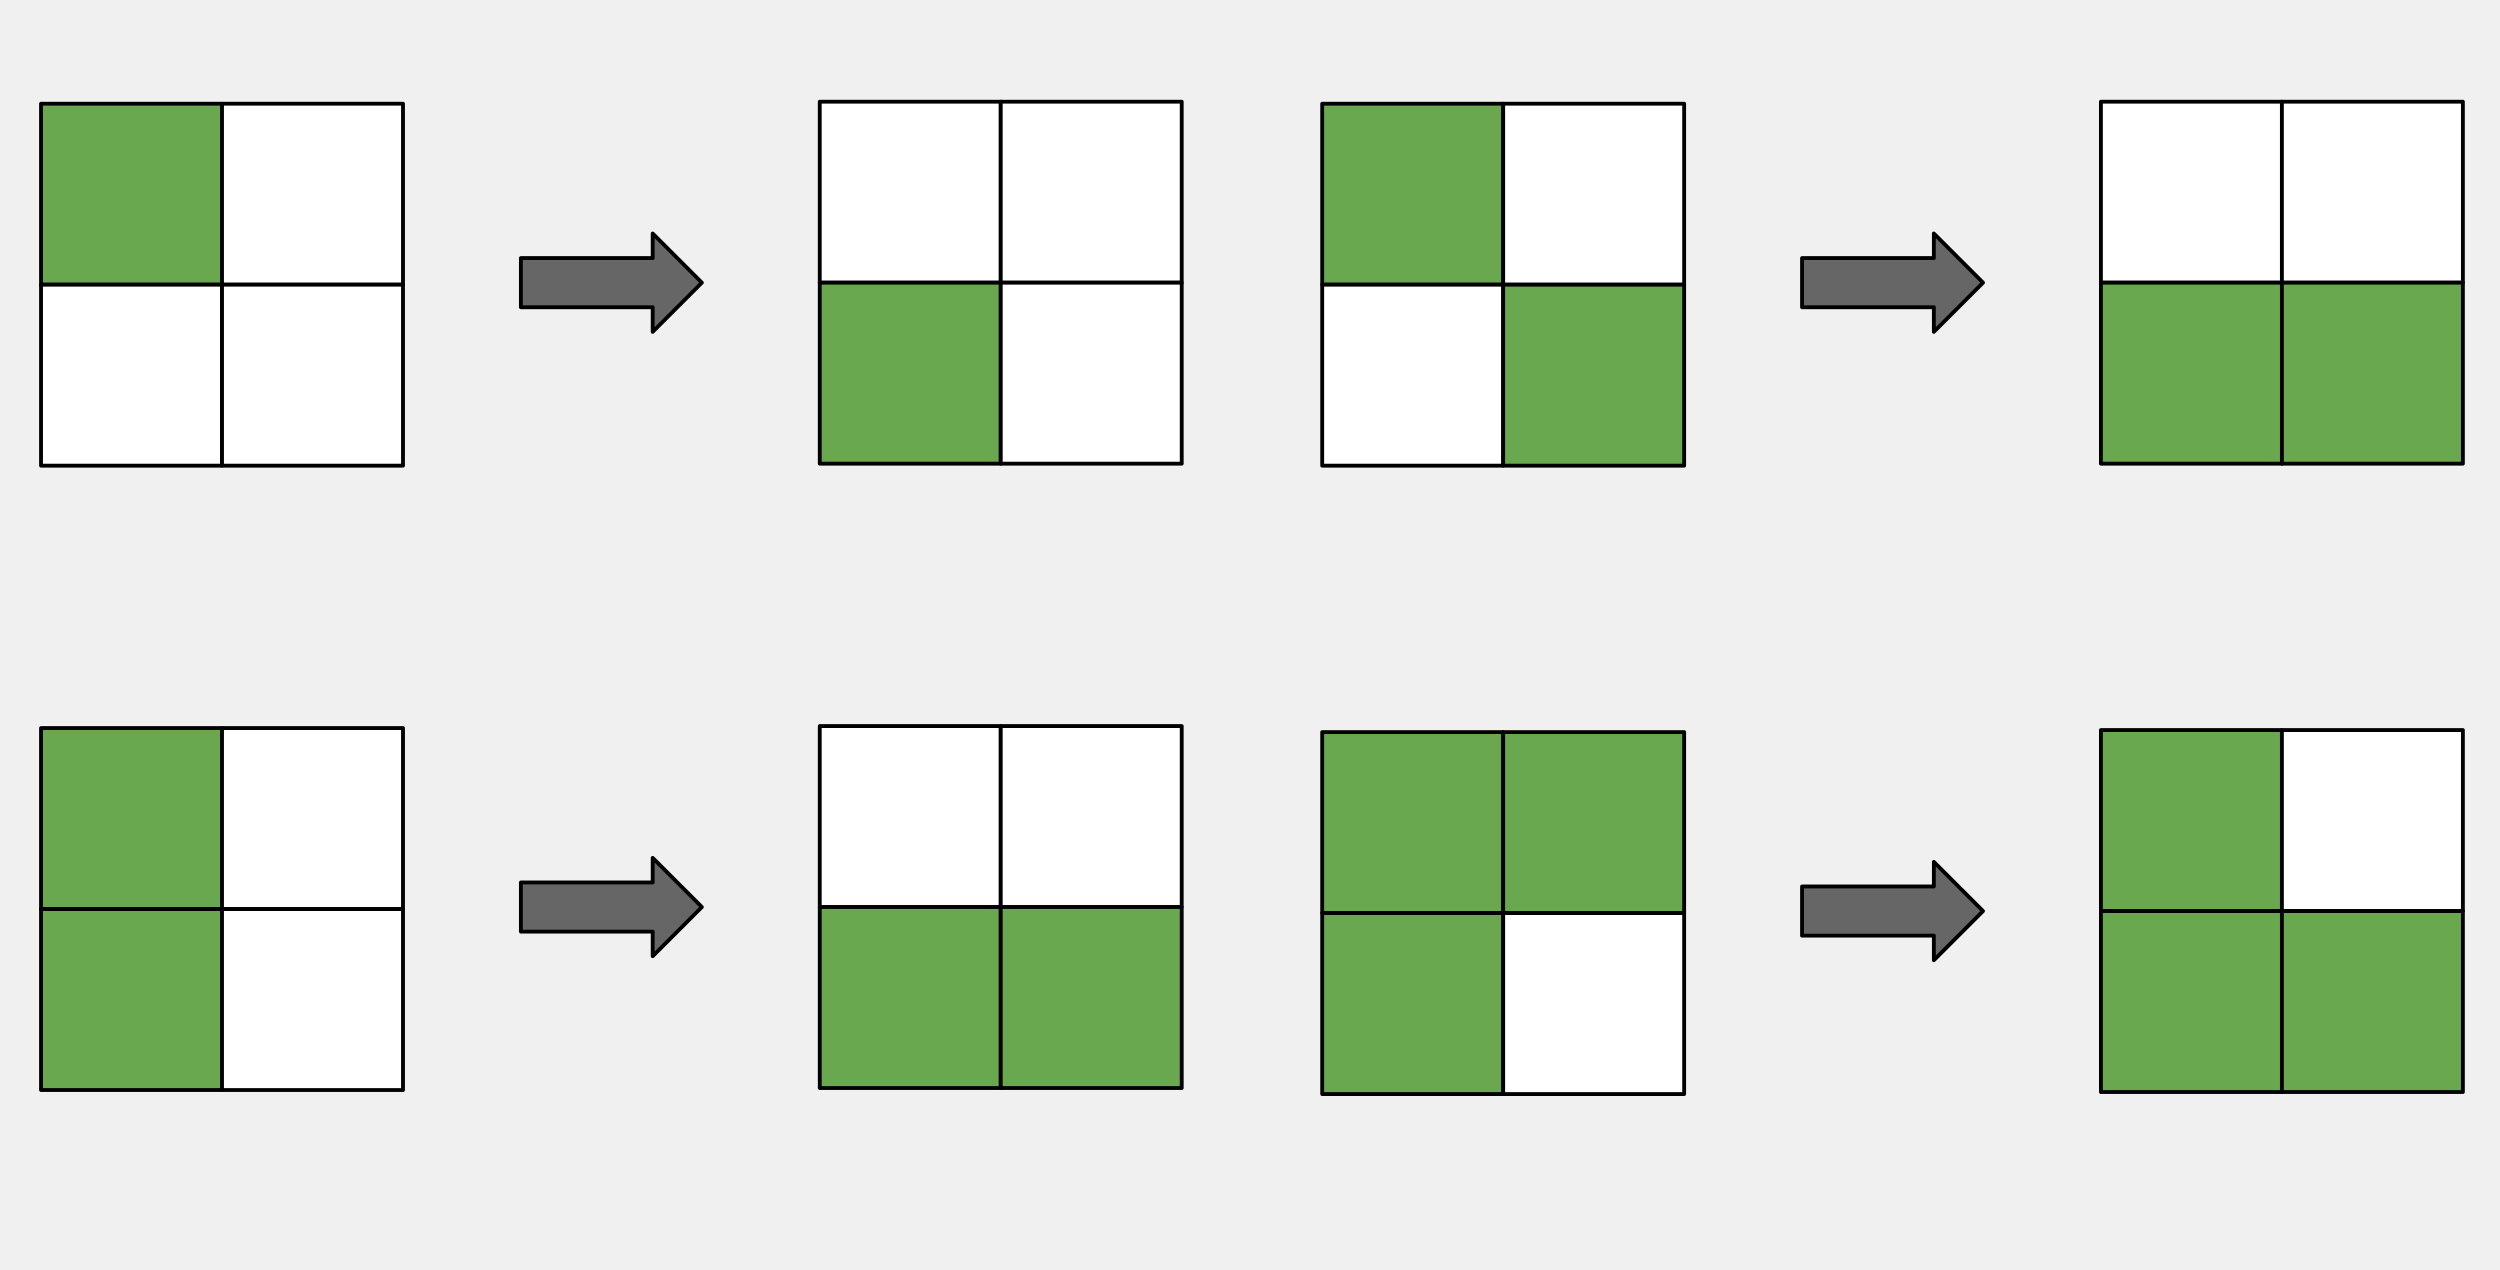
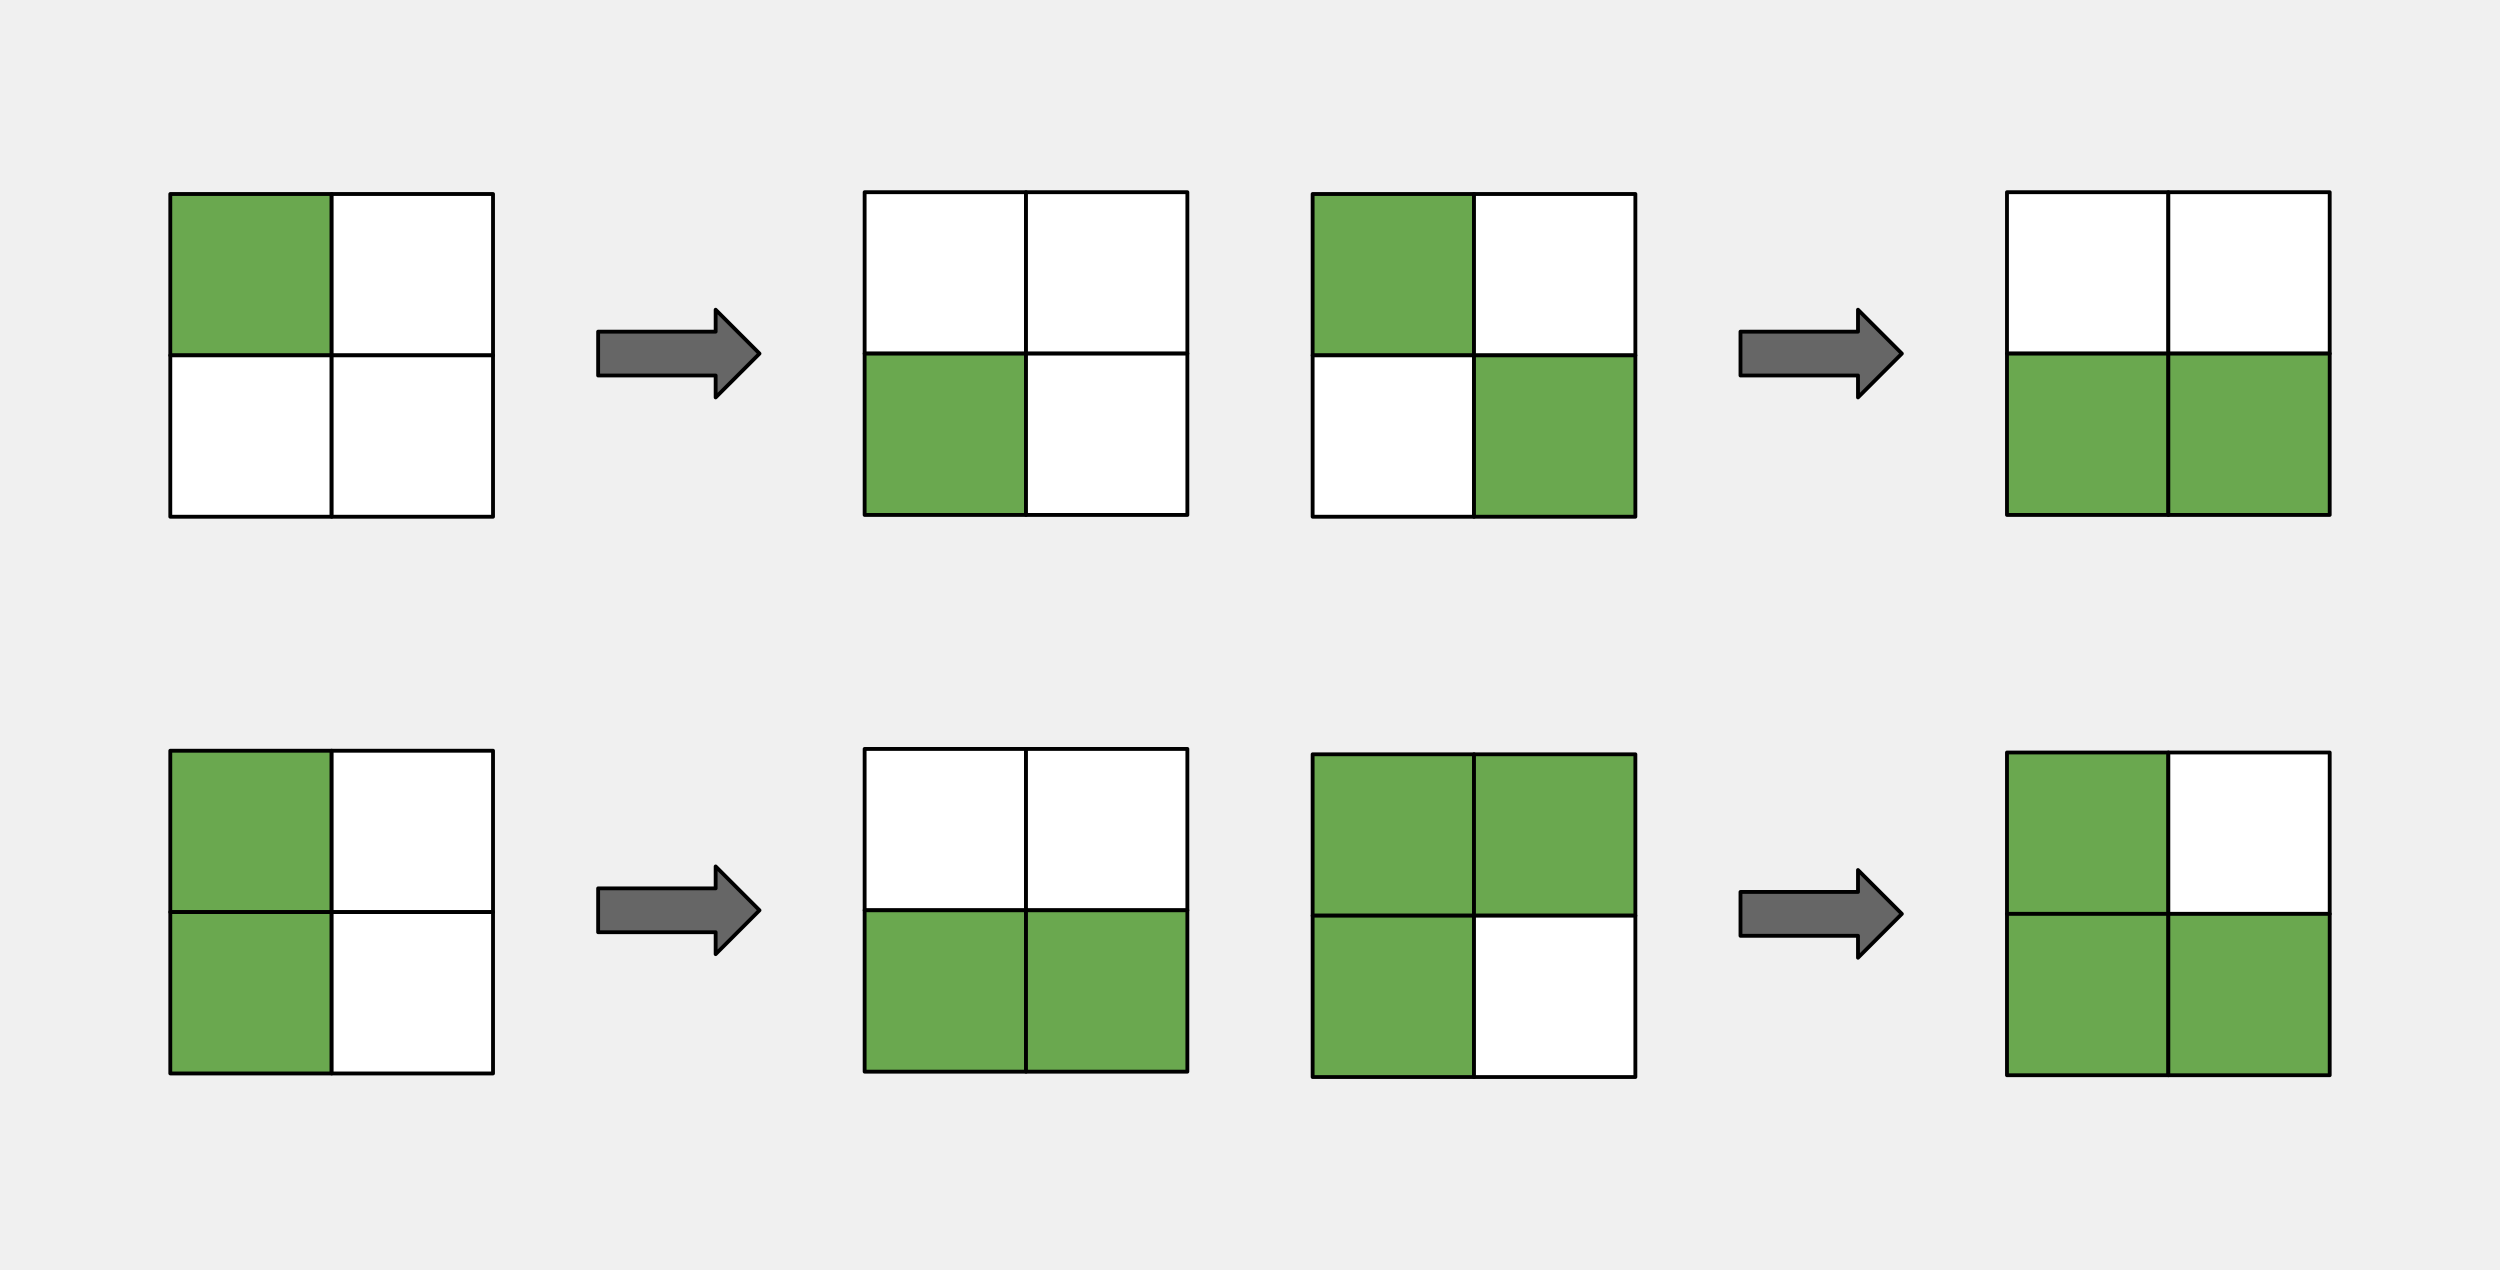
<svg xmlns="http://www.w3.org/2000/svg" version="1.1" viewBox="0.0 0.0 650.0 330.0" fill="none" stroke="none" stroke-linecap="square" stroke-miterlimit="10">
  <clipPath id="p.0">
    <path d="m0 0l650.0 0l0 330.0l-650.0 0l0 -330.0z" clip-rule="nonzero" />
  </clipPath>
  <g clip-path="url(#p.0)">
    <path fill="#000000" fill-opacity="0.0" d="m0 0l650.0 0l0 330.0l-650.0 0z" fill-rule="evenodd" />
-     <path fill="#6aa84f" d="m10.669 26.963l47.055 0l0 47.055l-47.055 0z" fill-rule="evenodd" />
-     <path stroke="#000000" stroke-width="1.0" stroke-linejoin="round" stroke-linecap="butt" d="m10.669 26.963l47.055 0l0 47.055l-47.055 0z" fill-rule="evenodd" />
-     <path fill="#ffffff" d="m57.724 26.963l47.055 0l0 47.055l-47.055 0z" fill-rule="evenodd" />
-     <path stroke="#000000" stroke-width="1.0" stroke-linejoin="round" stroke-linecap="butt" d="m57.724 26.963l47.055 0l0 47.055l-47.055 0z" fill-rule="evenodd" />
-     <path fill="#ffffff" d="m10.669 74.018l47.055 0l0 47.055l-47.055 0z" fill-rule="evenodd" />
-     <path stroke="#000000" stroke-width="1.0" stroke-linejoin="round" stroke-linecap="butt" d="m10.669 74.018l47.055 0l0 47.055l-47.055 0z" fill-rule="evenodd" />
-     <path fill="#ffffff" d="m57.724 74.018l47.055 0l0 47.055l-47.055 0z" fill-rule="evenodd" />
-     <path stroke="#000000" stroke-width="1.0" stroke-linejoin="round" stroke-linecap="butt" d="m57.724 74.018l47.055 0l0 47.055l-47.055 0z" fill-rule="evenodd" />
-     <path fill="#ffffff" d="m213.136 26.441l47.055 0l0 47.055l-47.055 0z" fill-rule="evenodd" />
-     <path stroke="#000000" stroke-width="1.0" stroke-linejoin="round" stroke-linecap="butt" d="m213.136 26.441l47.055 0l0 47.055l-47.055 0z" fill-rule="evenodd" />
-     <path fill="#ffffff" d="m260.192 26.441l47.055 0l0 47.055l-47.055 0z" fill-rule="evenodd" />
-     <path stroke="#000000" stroke-width="1.0" stroke-linejoin="round" stroke-linecap="butt" d="m260.192 26.441l47.055 0l0 47.055l-47.055 0z" fill-rule="evenodd" />
-     <path fill="#6aa84f" d="m213.136 73.496l47.055 0l0 47.055l-47.055 0z" fill-rule="evenodd" />
-     <path stroke="#000000" stroke-width="1.0" stroke-linejoin="round" stroke-linecap="butt" d="m213.136 73.496l47.055 0l0 47.055l-47.055 0z" fill-rule="evenodd" />
-     <path fill="#ffffff" d="m260.192 73.496l47.055 0l0 47.055l-47.055 0z" fill-rule="evenodd" />
-     <path stroke="#000000" stroke-width="1.0" stroke-linejoin="round" stroke-linecap="butt" d="m260.192 73.496l47.055 0l0 47.055l-47.055 0z" fill-rule="evenodd" />
-     <path fill="#666666" d="m135.43 67.102l34.268 0l0 -6.394l12.787 12.787l-12.787 12.787l0 -6.394l-34.268 0z" fill-rule="evenodd" />
-     <path stroke="#000000" stroke-width="1.0" stroke-linejoin="round" stroke-linecap="butt" d="m135.43 67.102l34.268 0l0 -6.394l12.787 12.787l-12.787 12.787l0 -6.394l-34.268 0z" fill-rule="evenodd" />
-     <path fill="#6aa84f" d="m10.669 189.298l47.055 0l0 47.055l-47.055 0z" fill-rule="evenodd" />
-     <path stroke="#000000" stroke-width="1.0" stroke-linejoin="round" stroke-linecap="butt" d="m10.669 189.298l47.055 0l0 47.055l-47.055 0z" fill-rule="evenodd" />
-     <path fill="#ffffff" d="m57.724 189.298l47.055 0l0 47.055l-47.055 0z" fill-rule="evenodd" />
-     <path stroke="#000000" stroke-width="1.0" stroke-linejoin="round" stroke-linecap="butt" d="m57.724 189.298l47.055 0l0 47.055l-47.055 0z" fill-rule="evenodd" />
-     <path fill="#6aa84f" d="m10.669 236.353l47.055 0l0 47.055l-47.055 0z" fill-rule="evenodd" />
-     <path stroke="#000000" stroke-width="1.0" stroke-linejoin="round" stroke-linecap="butt" d="m10.669 236.353l47.055 0l0 47.055l-47.055 0z" fill-rule="evenodd" />
-     <path fill="#ffffff" d="m57.724 236.353l47.055 0l0 47.055l-47.055 0z" fill-rule="evenodd" />
-     <path stroke="#000000" stroke-width="1.0" stroke-linejoin="round" stroke-linecap="butt" d="m57.724 236.353l47.055 0l0 47.055l-47.055 0z" fill-rule="evenodd" />
-     <path fill="#ffffff" d="m213.136 188.776l47.055 0l0 47.055l-47.055 0z" fill-rule="evenodd" />
-     <path stroke="#000000" stroke-width="1.0" stroke-linejoin="round" stroke-linecap="butt" d="m213.136 188.776l47.055 0l0 47.055l-47.055 0z" fill-rule="evenodd" />
-     <path fill="#ffffff" d="m260.192 188.776l47.055 0l0 47.055l-47.055 0z" fill-rule="evenodd" />
-     <path stroke="#000000" stroke-width="1.0" stroke-linejoin="round" stroke-linecap="butt" d="m260.192 188.776l47.055 0l0 47.055l-47.055 0z" fill-rule="evenodd" />
-     <path fill="#6aa84f" d="m213.136 235.831l47.055 0l0 47.055l-47.055 0z" fill-rule="evenodd" />
-     <path stroke="#000000" stroke-width="1.0" stroke-linejoin="round" stroke-linecap="butt" d="m213.136 235.831l47.055 0l0 47.055l-47.055 0z" fill-rule="evenodd" />
-     <path fill="#6aa84f" d="m260.192 235.831l47.055 0l0 47.055l-47.055 0z" fill-rule="evenodd" />
-     <path stroke="#000000" stroke-width="1.0" stroke-linejoin="round" stroke-linecap="butt" d="m260.192 235.831l47.055 0l0 47.055l-47.055 0z" fill-rule="evenodd" />
-     <path fill="#666666" d="m135.43 229.437l34.268 0l0 -6.394l12.787 12.787l-12.787 12.787l0 -6.394l-34.268 0z" fill-rule="evenodd" />
-     <path stroke="#000000" stroke-width="1.0" stroke-linejoin="round" stroke-linecap="butt" d="m135.43 229.437l34.268 0l0 -6.394l12.787 12.787l-12.787 12.787l0 -6.394l-34.268 0z" fill-rule="evenodd" />
-     <path fill="#6aa84f" d="m343.772 26.962l47.055 0l0 47.055l-47.055 0z" fill-rule="evenodd" />
-     <path stroke="#000000" stroke-width="1.0" stroke-linejoin="round" stroke-linecap="butt" d="m343.772 26.962l47.055 0l0 47.055l-47.055 0z" fill-rule="evenodd" />
-     <path fill="#ffffff" d="m390.827 26.962l47.055 0l0 47.055l-47.055 0z" fill-rule="evenodd" />
-     <path stroke="#000000" stroke-width="1.0" stroke-linejoin="round" stroke-linecap="butt" d="m390.827 26.962l47.055 0l0 47.055l-47.055 0z" fill-rule="evenodd" />
-     <path fill="#ffffff" d="m343.772 74.017l47.055 0l0 47.055l-47.055 0z" fill-rule="evenodd" />
-     <path stroke="#000000" stroke-width="1.0" stroke-linejoin="round" stroke-linecap="butt" d="m343.772 74.017l47.055 0l0 47.055l-47.055 0z" fill-rule="evenodd" />
-     <path fill="#6aa84f" d="m390.827 74.017l47.055 0l0 47.055l-47.055 0z" fill-rule="evenodd" />
-     <path stroke="#000000" stroke-width="1.0" stroke-linejoin="round" stroke-linecap="butt" d="m390.827 74.017l47.055 0l0 47.055l-47.055 0z" fill-rule="evenodd" />
-     <path fill="#ffffff" d="m546.239 26.44l47.055 0l0 47.055l-47.055 0z" fill-rule="evenodd" />
-     <path stroke="#000000" stroke-width="1.0" stroke-linejoin="round" stroke-linecap="butt" d="m546.239 26.44l47.055 0l0 47.055l-47.055 0z" fill-rule="evenodd" />
-     <path fill="#ffffff" d="m593.294 26.44l47.055 0l0 47.055l-47.055 0z" fill-rule="evenodd" />
-     <path stroke="#000000" stroke-width="1.0" stroke-linejoin="round" stroke-linecap="butt" d="m593.294 26.44l47.055 0l0 47.055l-47.055 0z" fill-rule="evenodd" />
-     <path fill="#6aa84f" d="m546.239 73.495l47.055 0l0 47.055l-47.055 0z" fill-rule="evenodd" />
-     <path stroke="#000000" stroke-width="1.0" stroke-linejoin="round" stroke-linecap="butt" d="m546.239 73.495l47.055 0l0 47.055l-47.055 0z" fill-rule="evenodd" />
-     <path fill="#6aa84f" d="m593.294 73.495l47.055 0l0 47.055l-47.055 0z" fill-rule="evenodd" />
-     <path stroke="#000000" stroke-width="1.0" stroke-linejoin="round" stroke-linecap="butt" d="m593.294 73.495l47.055 0l0 47.055l-47.055 0z" fill-rule="evenodd" />
-     <path fill="#666666" d="m468.533 67.101l34.268 0l0 -6.394l12.787 12.787l-12.787 12.787l0 -6.394l-34.268 0z" fill-rule="evenodd" />
-     <path stroke="#000000" stroke-width="1.0" stroke-linejoin="round" stroke-linecap="butt" d="m468.533 67.101l34.268 0l0 -6.394l12.787 12.787l-12.787 12.787l0 -6.394l-34.268 0z" fill-rule="evenodd" />
-     <path fill="#6aa84f" d="m343.772 190.343l47.055 0l0 47.055l-47.055 0z" fill-rule="evenodd" />
-     <path stroke="#000000" stroke-width="1.0" stroke-linejoin="round" stroke-linecap="butt" d="m343.772 190.343l47.055 0l0 47.055l-47.055 0z" fill-rule="evenodd" />
-     <path fill="#6aa84f" d="m390.827 190.343l47.055 0l0 47.055l-47.055 0z" fill-rule="evenodd" />
-     <path stroke="#000000" stroke-width="1.0" stroke-linejoin="round" stroke-linecap="butt" d="m390.827 190.343l47.055 0l0 47.055l-47.055 0z" fill-rule="evenodd" />
-     <path fill="#6aa84f" d="m343.772 237.398l47.055 0l0 47.055l-47.055 0z" fill-rule="evenodd" />
-     <path stroke="#000000" stroke-width="1.0" stroke-linejoin="round" stroke-linecap="butt" d="m343.772 237.398l47.055 0l0 47.055l-47.055 0z" fill-rule="evenodd" />
-     <path fill="#ffffff" d="m390.827 237.398l47.055 0l0 47.055l-47.055 0z" fill-rule="evenodd" />
-     <path stroke="#000000" stroke-width="1.0" stroke-linejoin="round" stroke-linecap="butt" d="m390.827 237.398l47.055 0l0 47.055l-47.055 0z" fill-rule="evenodd" />
-     <path fill="#6aa84f" d="m546.239 189.82l47.055 0l0 47.055l-47.055 0z" fill-rule="evenodd" />
-     <path stroke="#000000" stroke-width="1.0" stroke-linejoin="round" stroke-linecap="butt" d="m546.239 189.82l47.055 0l0 47.055l-47.055 0z" fill-rule="evenodd" />
-     <path fill="#ffffff" d="m593.294 189.82l47.055 0l0 47.055l-47.055 0z" fill-rule="evenodd" />
-     <path stroke="#000000" stroke-width="1.0" stroke-linejoin="round" stroke-linecap="butt" d="m593.294 189.82l47.055 0l0 47.055l-47.055 0z" fill-rule="evenodd" />
-     <path fill="#6aa84f" d="m546.239 236.875l47.055 0l0 47.055l-47.055 0z" fill-rule="evenodd" />
-     <path stroke="#000000" stroke-width="1.0" stroke-linejoin="round" stroke-linecap="butt" d="m546.239 236.875l47.055 0l0 47.055l-47.055 0z" fill-rule="evenodd" />
-     <path fill="#6aa84f" d="m593.294 236.875l47.055 0l0 47.055l-47.055 0z" fill-rule="evenodd" />
-     <path stroke="#000000" stroke-width="1.0" stroke-linejoin="round" stroke-linecap="butt" d="m593.294 236.875l47.055 0l0 47.055l-47.055 0z" fill-rule="evenodd" />
-     <path fill="#666666" d="m468.533 230.482l34.268 0l0 -6.394l12.787 12.787l-12.787 12.787l0 -6.394l-34.268 0z" fill-rule="evenodd" />
-     <path stroke="#000000" stroke-width="1.0" stroke-linejoin="round" stroke-linecap="butt" d="m468.533 230.482l34.268 0l0 -6.394l12.787 12.787l-12.787 12.787l0 -6.394l-34.268 0z" fill-rule="evenodd" />
+     <path fill="#6aa84f" d="m44.276 50.441l41.953 0l0 41.953l-41.953 0z" fill-rule="evenodd" />
+     <path stroke="#000000" stroke-width="1.0" stroke-linejoin="round" stroke-linecap="butt" d="m44.276 50.441l41.953 0l0 41.953l-41.953 0z" fill-rule="evenodd" />
+     <path fill="#ffffff" d="m86.232 50.441l41.953 0l0 41.953l-41.953 0z" fill-rule="evenodd" />
+     <path stroke="#000000" stroke-width="1.0" stroke-linejoin="round" stroke-linecap="butt" d="m86.232 50.441l41.953 0l0 41.953l-41.953 0z" fill-rule="evenodd" />
+     <path fill="#ffffff" d="m44.276 92.397l41.953 0l0 41.953l-41.953 0z" fill-rule="evenodd" />
+     <path stroke="#000000" stroke-width="1.0" stroke-linejoin="round" stroke-linecap="butt" d="m44.276 92.397l41.953 0l0 41.953l-41.953 0z" fill-rule="evenodd" />
+     <path fill="#ffffff" d="m86.232 92.397l41.953 0l0 41.953l-41.953 0z" fill-rule="evenodd" />
+     <path stroke="#000000" stroke-width="1.0" stroke-linejoin="round" stroke-linecap="butt" d="m86.232 92.397l41.953 0l0 41.953l-41.953 0z" fill-rule="evenodd" />
+     <path fill="#ffffff" d="m224.805 49.975l41.953 0l0 41.953l-41.953 0z" fill-rule="evenodd" />
+     <path stroke="#000000" stroke-width="1.0" stroke-linejoin="round" stroke-linecap="butt" d="m224.805 49.975l41.953 0l0 41.953l-41.953 0z" fill-rule="evenodd" />
+     <path fill="#ffffff" d="m266.761 49.975l41.953 0l0 41.953l-41.953 0z" fill-rule="evenodd" />
+     <path stroke="#000000" stroke-width="1.0" stroke-linejoin="round" stroke-linecap="butt" d="m266.761 49.975l41.953 0l0 41.953l-41.953 0z" fill-rule="evenodd" />
+     <path fill="#6aa84f" d="m224.805 91.932l41.953 0l0 41.953l-41.953 0z" fill-rule="evenodd" />
+     <path stroke="#000000" stroke-width="1.0" stroke-linejoin="round" stroke-linecap="butt" d="m224.805 91.932l41.953 0l0 41.953l-41.953 0z" fill-rule="evenodd" />
+     <path fill="#ffffff" d="m266.761 91.932l41.953 0l0 41.953l-41.953 0z" fill-rule="evenodd" />
+     <path stroke="#000000" stroke-width="1.0" stroke-linejoin="round" stroke-linecap="butt" d="m266.761 91.932l41.953 0l0 41.953l-41.953 0z" fill-rule="evenodd" />
+     <path fill="#666666" d="m155.518 86.23l30.551 0l0 -5.701l11.402 11.402l-11.402 11.402l0 -5.701l-30.551 0z" fill-rule="evenodd" />
+     <path stroke="#000000" stroke-width="1.0" stroke-linejoin="round" stroke-linecap="butt" d="m155.518 86.23l30.551 0l0 -5.701l11.402 11.402l-11.402 11.402l0 -5.701l-30.551 0z" fill-rule="evenodd" />
+     <path fill="#6aa84f" d="m44.276 195.186l41.953 0l0 41.953l-41.953 0z" fill-rule="evenodd" />
+     <path stroke="#000000" stroke-width="1.0" stroke-linejoin="round" stroke-linecap="butt" d="m44.276 195.186l41.953 0l0 41.953l-41.953 0z" fill-rule="evenodd" />
+     <path fill="#ffffff" d="m86.232 195.186l41.953 0l0 41.953l-41.953 0z" fill-rule="evenodd" />
+     <path stroke="#000000" stroke-width="1.0" stroke-linejoin="round" stroke-linecap="butt" d="m86.232 195.186l41.953 0l0 41.953l-41.953 0z" fill-rule="evenodd" />
+     <path fill="#6aa84f" d="m44.276 237.143l41.953 0l0 41.953l-41.953 0z" fill-rule="evenodd" />
+     <path stroke="#000000" stroke-width="1.0" stroke-linejoin="round" stroke-linecap="butt" d="m44.276 237.143l41.953 0l0 41.953l-41.953 0z" fill-rule="evenodd" />
+     <path fill="#ffffff" d="m86.232 237.143l41.953 0l0 41.953l-41.953 0z" fill-rule="evenodd" />
+     <path stroke="#000000" stroke-width="1.0" stroke-linejoin="round" stroke-linecap="butt" d="m86.232 237.143l41.953 0l0 41.953l-41.953 0z" fill-rule="evenodd" />
+     <path fill="#ffffff" d="m224.805 194.721l41.953 0l0 41.953l-41.953 0z" fill-rule="evenodd" />
+     <path stroke="#000000" stroke-width="1.0" stroke-linejoin="round" stroke-linecap="butt" d="m224.805 194.721l41.953 0l0 41.953l-41.953 0z" fill-rule="evenodd" />
+     <path fill="#ffffff" d="m266.761 194.721l41.953 0l0 41.953l-41.953 0z" fill-rule="evenodd" />
+     <path stroke="#000000" stroke-width="1.0" stroke-linejoin="round" stroke-linecap="butt" d="m266.761 194.721l41.953 0l0 41.953l-41.953 0z" fill-rule="evenodd" />
+     <path fill="#6aa84f" d="m224.805 236.677l41.953 0l0 41.953l-41.953 0z" fill-rule="evenodd" />
+     <path stroke="#000000" stroke-width="1.0" stroke-linejoin="round" stroke-linecap="butt" d="m224.805 236.677l41.953 0l0 41.953l-41.953 0z" fill-rule="evenodd" />
+     <path fill="#6aa84f" d="m266.761 236.677l41.953 0l0 41.953l-41.953 0z" fill-rule="evenodd" />
+     <path stroke="#000000" stroke-width="1.0" stroke-linejoin="round" stroke-linecap="butt" d="m266.761 236.677l41.953 0l0 41.953l-41.953 0z" fill-rule="evenodd" />
+     <path fill="#666666" d="m155.518 230.976l30.551 0l0 -5.701l11.402 11.402l-11.402 11.402l0 -5.701l-30.551 0z" fill-rule="evenodd" />
+     <path stroke="#000000" stroke-width="1.0" stroke-linejoin="round" stroke-linecap="butt" d="m155.518 230.976l30.551 0l0 -5.701l11.402 11.402l-11.402 11.402l0 -5.701l-30.551 0z" fill-rule="evenodd" />
+     <path fill="#6aa84f" d="m341.285 50.439l41.953 0l0 41.953l-41.953 0z" fill-rule="evenodd" />
+     <path stroke="#000000" stroke-width="1.0" stroke-linejoin="round" stroke-linecap="butt" d="m341.285 50.439l41.953 0l0 41.953l-41.953 0z" fill-rule="evenodd" />
+     <path fill="#ffffff" d="m383.241 50.439l41.953 0l0 41.953l-41.953 0z" fill-rule="evenodd" />
+     <path stroke="#000000" stroke-width="1.0" stroke-linejoin="round" stroke-linecap="butt" d="m383.241 50.439l41.953 0l0 41.953l-41.953 0z" fill-rule="evenodd" />
+     <path fill="#ffffff" d="m341.285 92.396l41.953 0l0 41.953l-41.953 0z" fill-rule="evenodd" />
+     <path stroke="#000000" stroke-width="1.0" stroke-linejoin="round" stroke-linecap="butt" d="m341.285 92.396l41.953 0l0 41.953l-41.953 0z" fill-rule="evenodd" />
+     <path fill="#6aa84f" d="m383.241 92.396l41.953 0l0 41.953l-41.953 0z" fill-rule="evenodd" />
+     <path stroke="#000000" stroke-width="1.0" stroke-linejoin="round" stroke-linecap="butt" d="m383.241 92.396l41.953 0l0 41.953l-41.953 0z" fill-rule="evenodd" />
+     <path fill="#ffffff" d="m521.814 49.974l41.953 0l0 41.953l-41.953 0z" fill-rule="evenodd" />
+     <path stroke="#000000" stroke-width="1.0" stroke-linejoin="round" stroke-linecap="butt" d="m521.814 49.974l41.953 0l0 41.953l-41.953 0z" fill-rule="evenodd" />
+     <path fill="#ffffff" d="m563.77 49.974l41.953 0l0 41.953l-41.953 0z" fill-rule="evenodd" />
+     <path stroke="#000000" stroke-width="1.0" stroke-linejoin="round" stroke-linecap="butt" d="m563.77 49.974l41.953 0l0 41.953l-41.953 0z" fill-rule="evenodd" />
+     <path fill="#6aa84f" d="m521.814 91.93l41.953 0l0 41.953l-41.953 0z" fill-rule="evenodd" />
+     <path stroke="#000000" stroke-width="1.0" stroke-linejoin="round" stroke-linecap="butt" d="m521.814 91.93l41.953 0l0 41.953l-41.953 0z" fill-rule="evenodd" />
+     <path fill="#6aa84f" d="m563.77 91.93l41.953 0l0 41.953l-41.953 0z" fill-rule="evenodd" />
+     <path stroke="#000000" stroke-width="1.0" stroke-linejoin="round" stroke-linecap="butt" d="m563.77 91.93l41.953 0l0 41.953l-41.953 0z" fill-rule="evenodd" />
+     <path fill="#666666" d="m452.528 86.229l30.551 0l0 -5.701l11.402 11.402l-11.402 11.402l0 -5.701l-30.551 0z" fill-rule="evenodd" />
+     <path stroke="#000000" stroke-width="1.0" stroke-linejoin="round" stroke-linecap="butt" d="m452.528 86.229l30.551 0l0 -5.701l11.402 11.402l-11.402 11.402l0 -5.701l-30.551 0z" fill-rule="evenodd" />
+     <path fill="#6aa84f" d="m341.285 196.118l41.953 0l0 41.953l-41.953 0z" fill-rule="evenodd" />
+     <path stroke="#000000" stroke-width="1.0" stroke-linejoin="round" stroke-linecap="butt" d="m341.285 196.118l41.953 0l0 41.953l-41.953 0z" fill-rule="evenodd" />
+     <path fill="#6aa84f" d="m383.241 196.118l41.953 0l0 41.953l-41.953 0z" fill-rule="evenodd" />
+     <path stroke="#000000" stroke-width="1.0" stroke-linejoin="round" stroke-linecap="butt" d="m383.241 196.118l41.953 0l0 41.953l-41.953 0z" fill-rule="evenodd" />
+     <path fill="#6aa84f" d="m341.285 238.075l41.953 0l0 41.953l-41.953 0z" fill-rule="evenodd" />
+     <path stroke="#000000" stroke-width="1.0" stroke-linejoin="round" stroke-linecap="butt" d="m341.285 238.075l41.953 0l0 41.953l-41.953 0z" fill-rule="evenodd" />
+     <path fill="#ffffff" d="m383.241 238.075l41.953 0l0 41.953l-41.953 0z" fill-rule="evenodd" />
+     <path stroke="#000000" stroke-width="1.0" stroke-linejoin="round" stroke-linecap="butt" d="m383.241 238.075l41.953 0l0 41.953l-41.953 0z" fill-rule="evenodd" />
+     <path fill="#6aa84f" d="m521.814 195.652l41.953 0l0 41.953l-41.953 0z" fill-rule="evenodd" />
+     <path stroke="#000000" stroke-width="1.0" stroke-linejoin="round" stroke-linecap="butt" d="m521.814 195.652l41.953 0l0 41.953l-41.953 0z" fill-rule="evenodd" />
+     <path fill="#ffffff" d="m563.77 195.652l41.953 0l0 41.953l-41.953 0z" fill-rule="evenodd" />
+     <path stroke="#000000" stroke-width="1.0" stroke-linejoin="round" stroke-linecap="butt" d="m563.77 195.652l41.953 0l0 41.953l-41.953 0z" fill-rule="evenodd" />
+     <path fill="#6aa84f" d="m521.814 237.609l41.953 0l0 41.953l-41.953 0z" fill-rule="evenodd" />
+     <path stroke="#000000" stroke-width="1.0" stroke-linejoin="round" stroke-linecap="butt" d="m521.814 237.609l41.953 0l0 41.953l-41.953 0z" fill-rule="evenodd" />
+     <path fill="#6aa84f" d="m563.77 237.609l41.953 0l0 41.953l-41.953 0z" fill-rule="evenodd" />
+     <path stroke="#000000" stroke-width="1.0" stroke-linejoin="round" stroke-linecap="butt" d="m563.77 237.609l41.953 0l0 41.953l-41.953 0z" fill-rule="evenodd" />
+     <path fill="#666666" d="m452.528 231.908l30.551 0l0 -5.701l11.402 11.402l-11.402 11.402l0 -5.701l-30.551 0z" fill-rule="evenodd" />
+     <path stroke="#000000" stroke-width="1.0" stroke-linejoin="round" stroke-linecap="butt" d="m452.528 231.908l30.551 0l0 -5.701l11.402 11.402l-11.402 11.402l0 -5.701l-30.551 0z" fill-rule="evenodd" />
  </g>
</svg>
